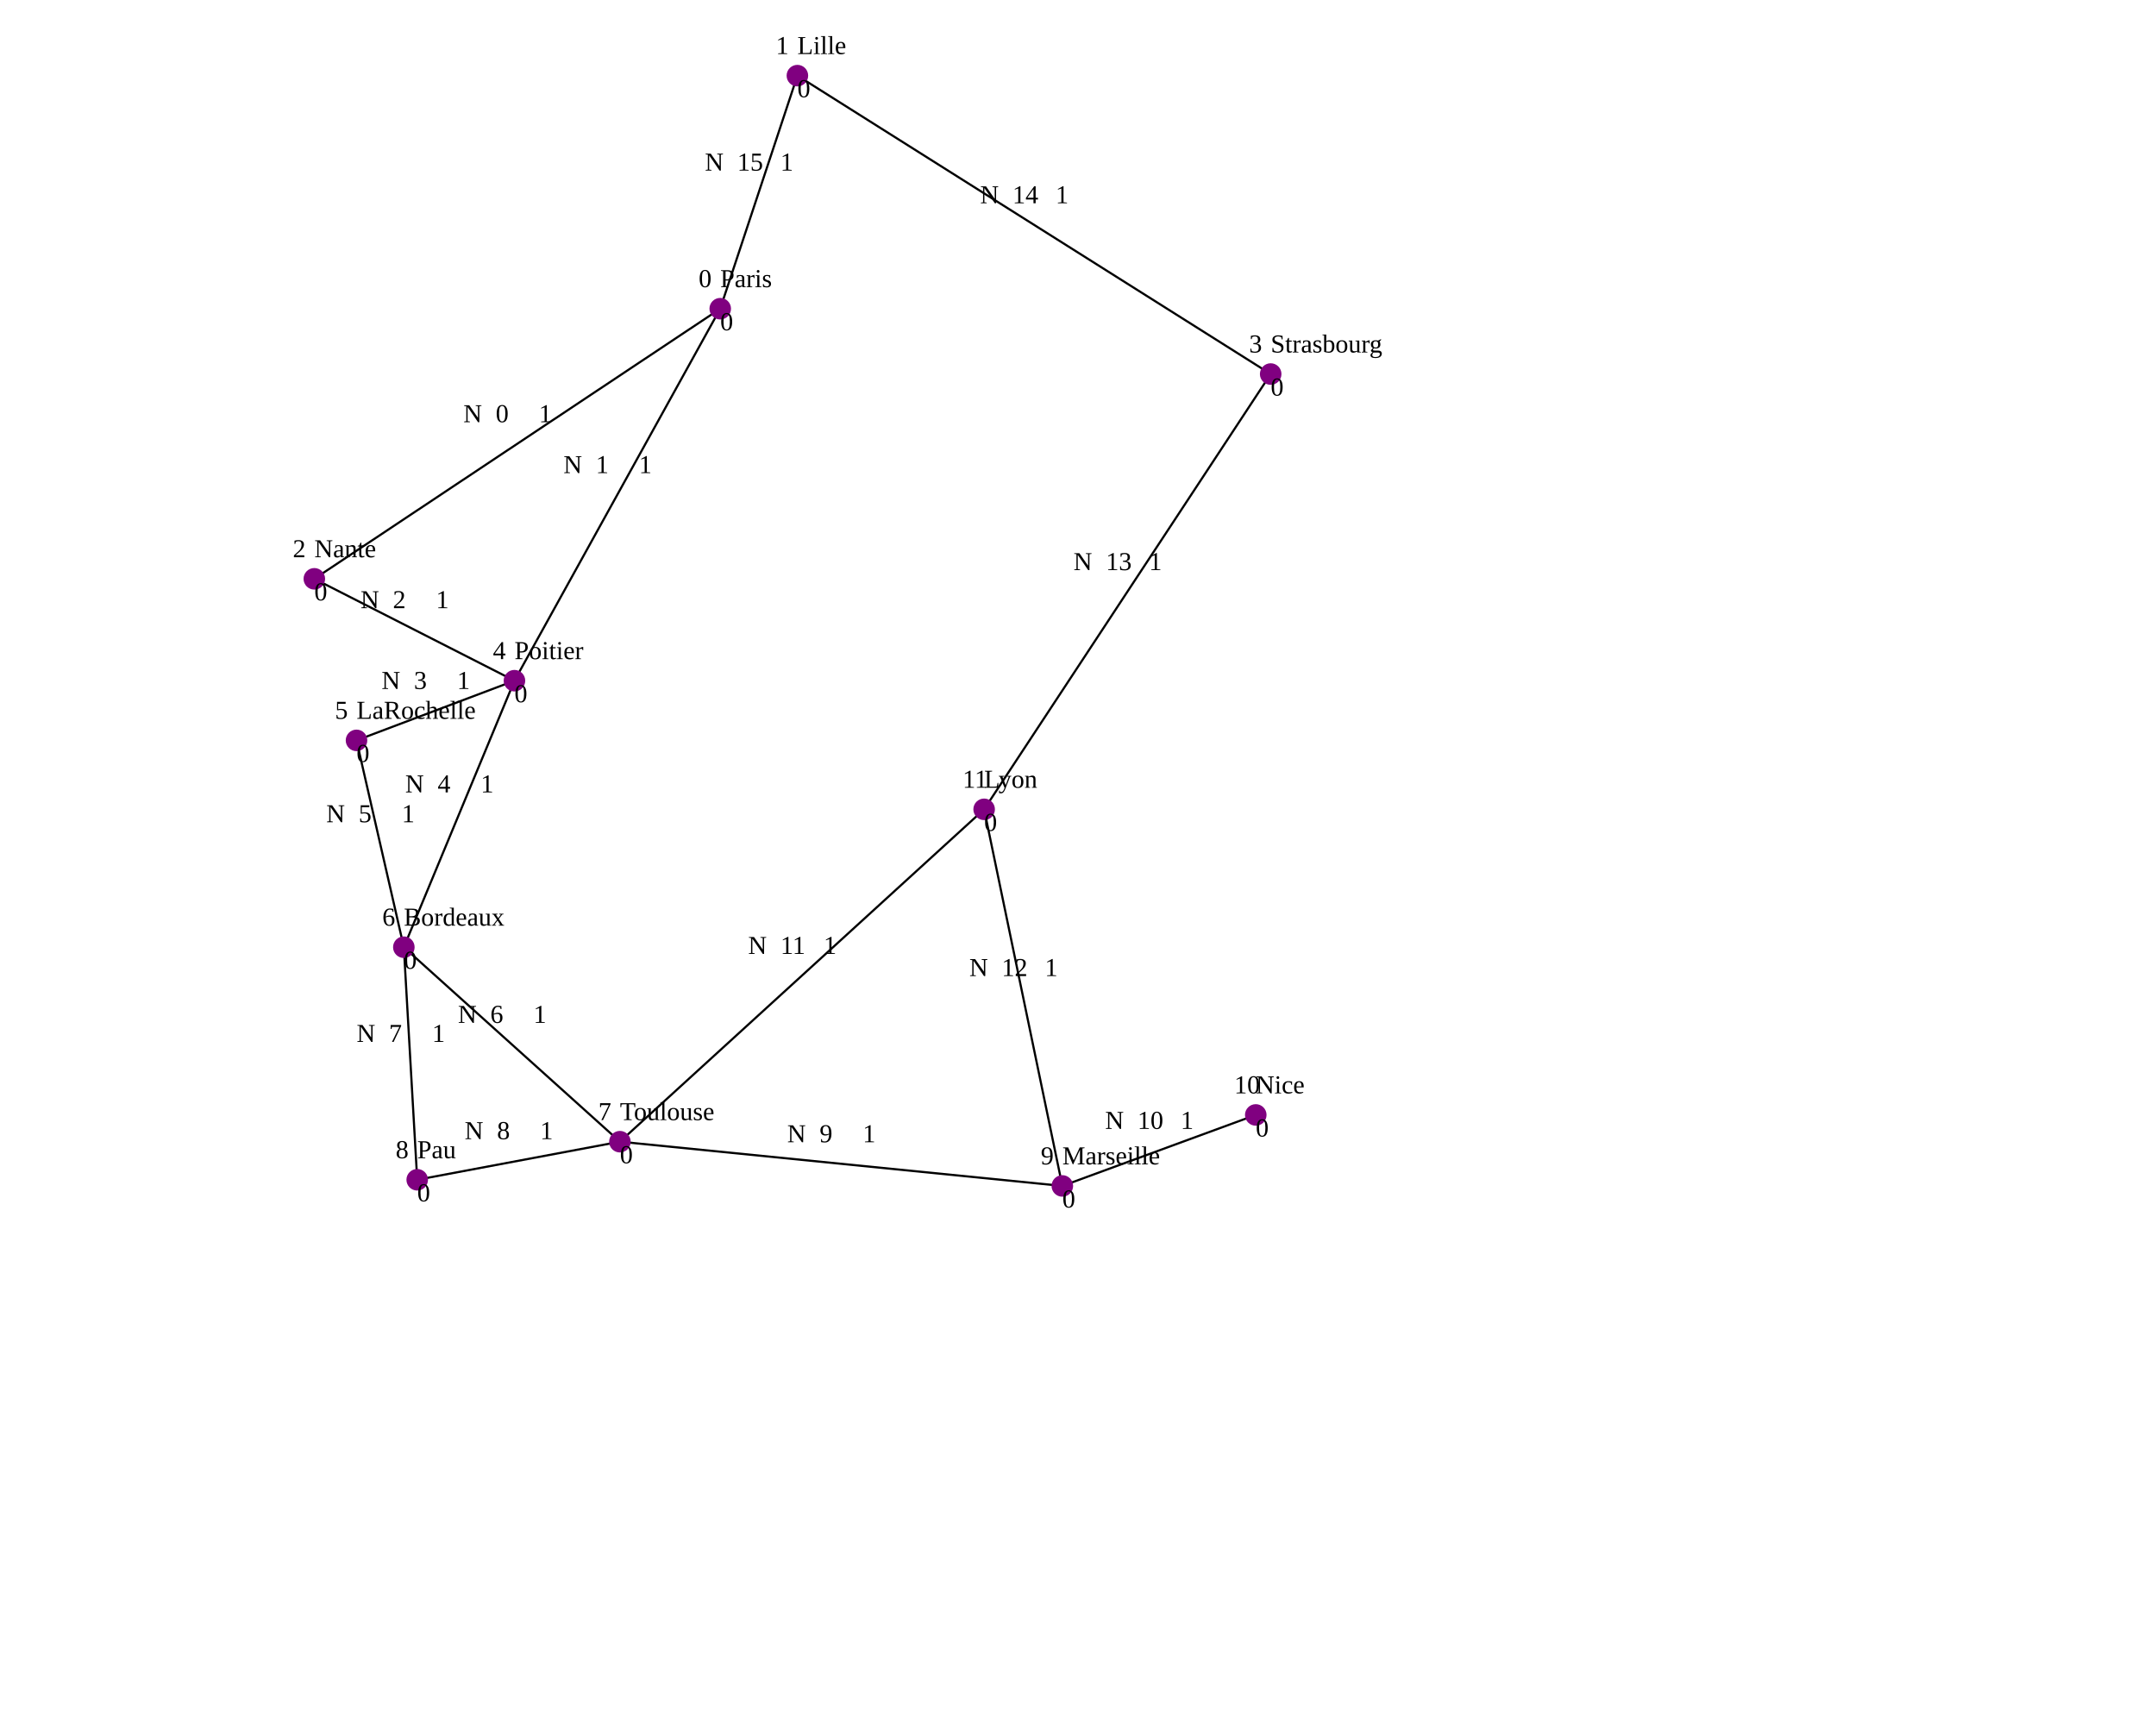
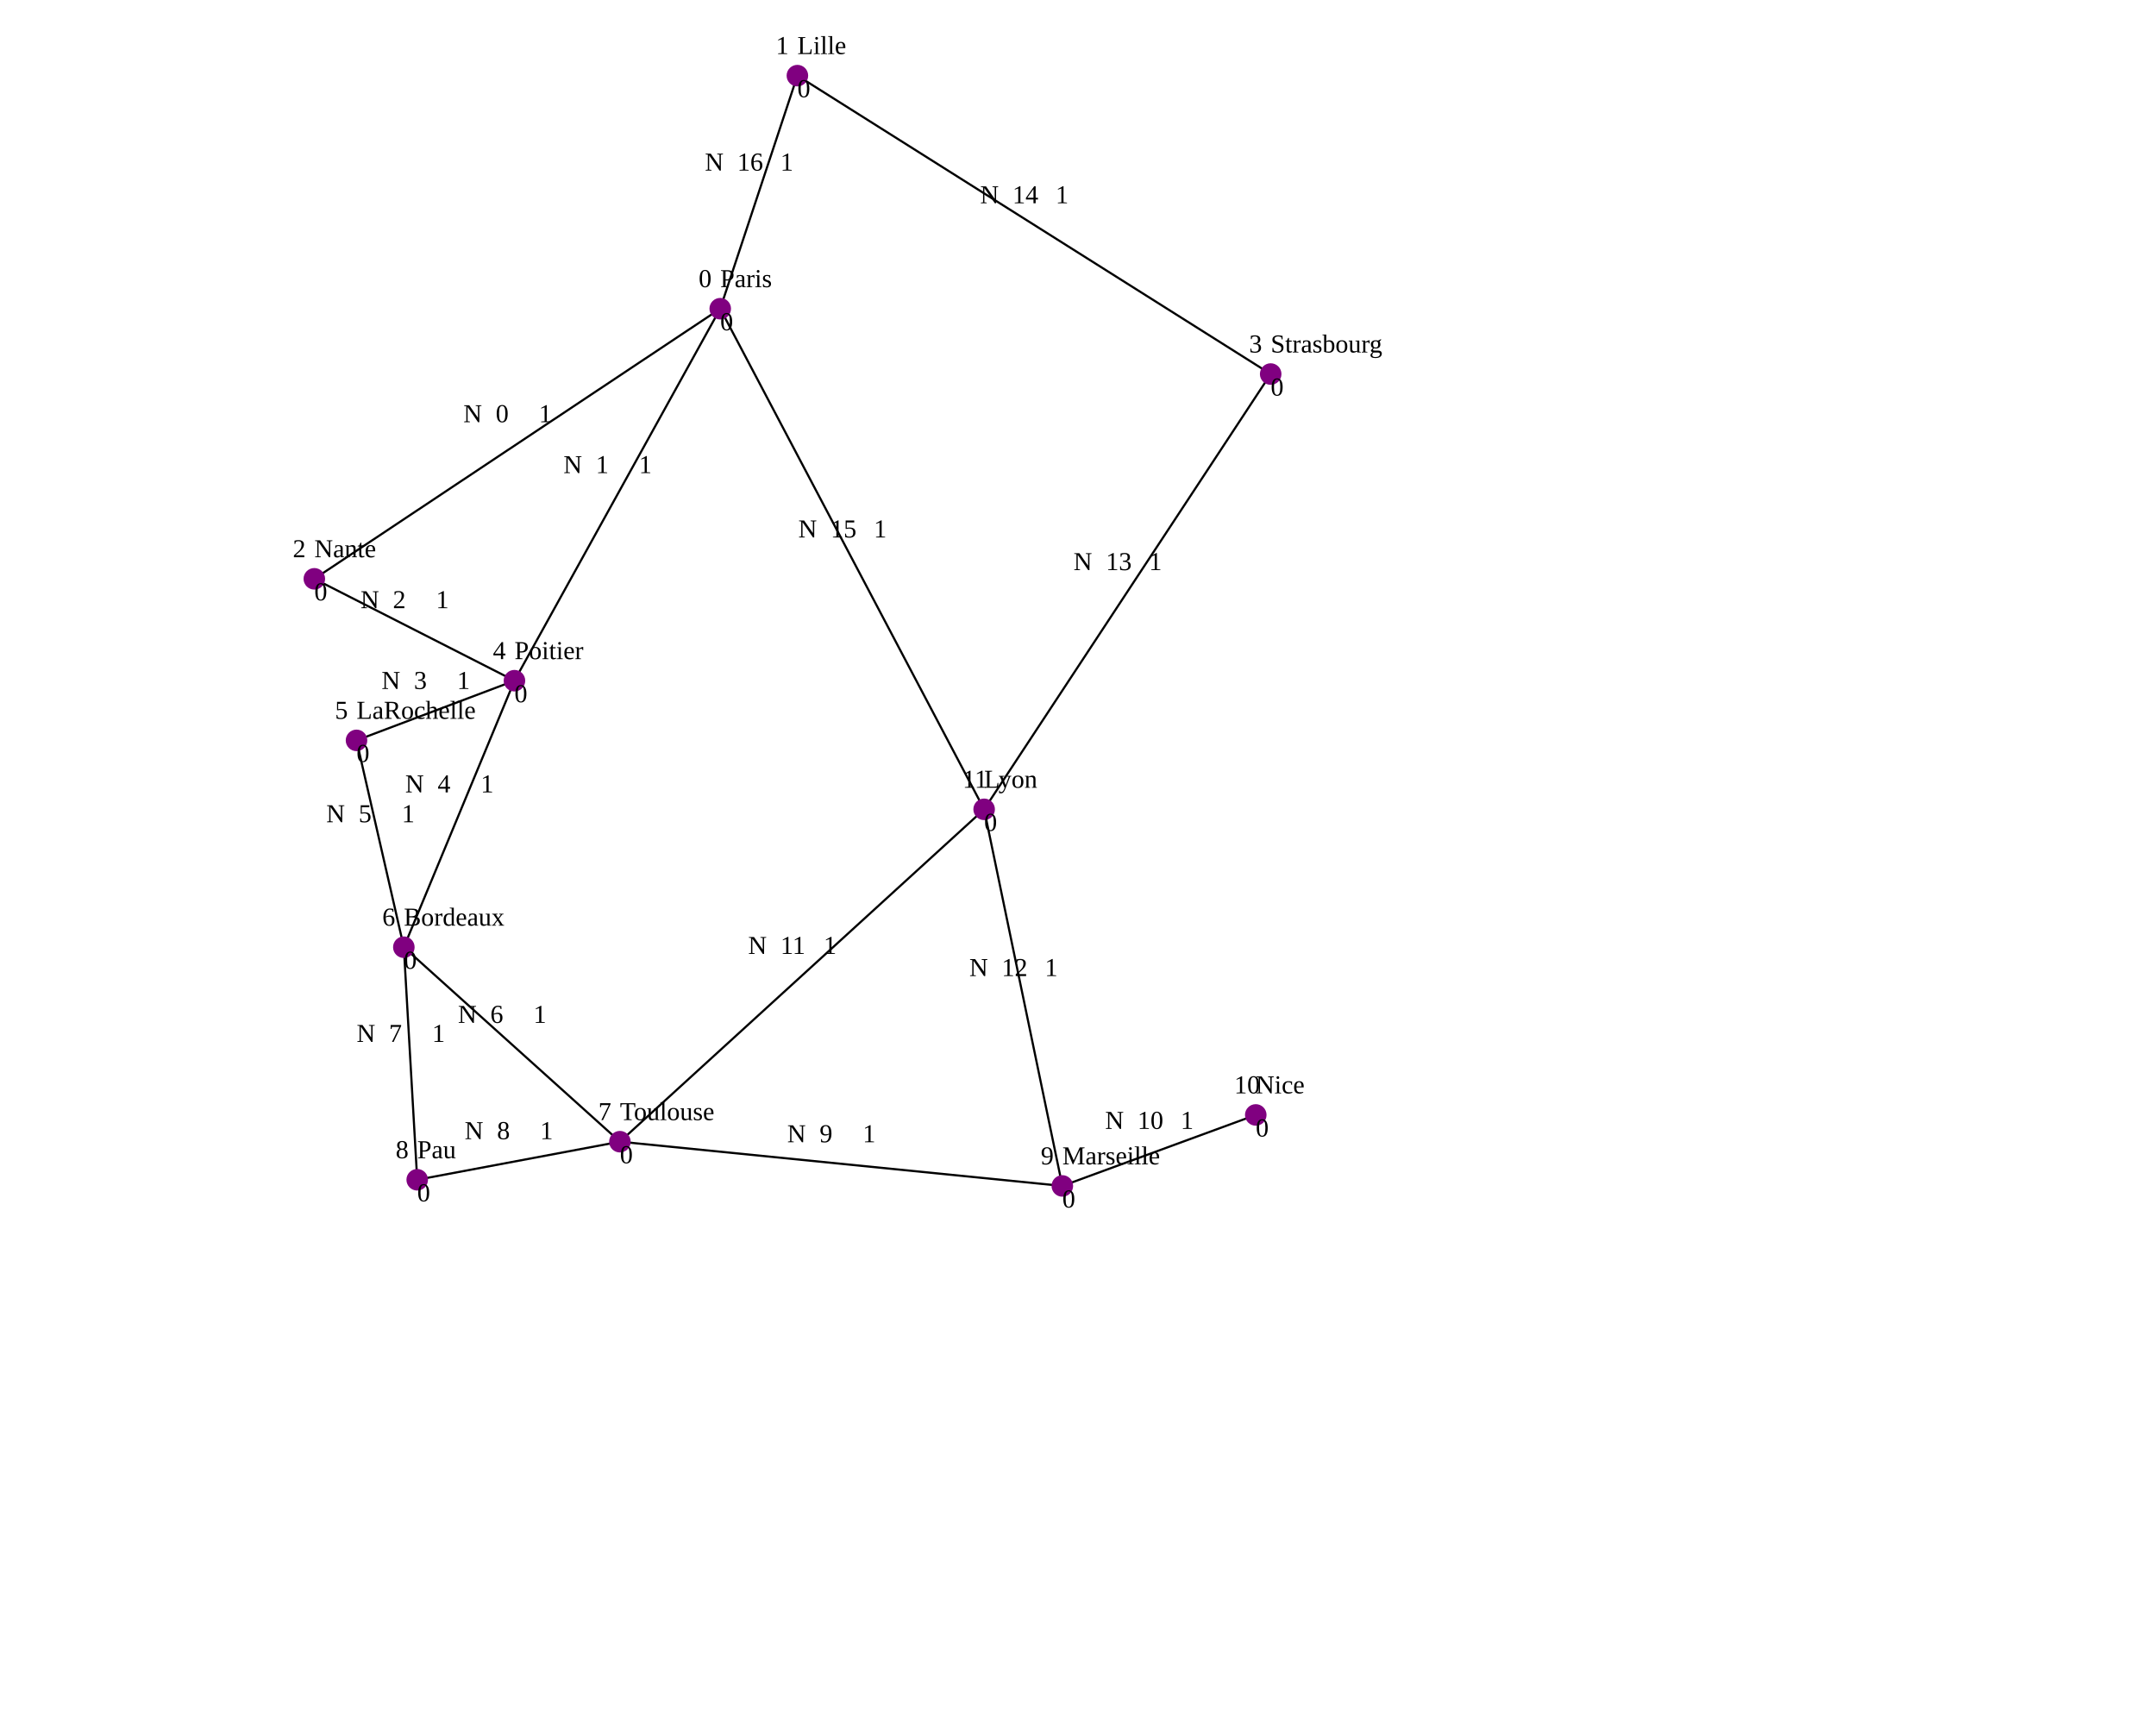
<svg xmlns="http://www.w3.org/2000/svg" version="1.1" width="1000" height="800">
  <line x1="334.056" y1="143.167" x2="145.792" y2="268.438" stroke="black" />
  <text x="214.924" y="195.803" fill="black">N</text>
  <text x="229.924" y="195.803" fill="black">0</text>
  <text x="249.924" y="195.803" fill="black">1</text>
  <line x1="334.056" y1="143.167" x2="238.612" y2="315.683" stroke="black" />
  <text x="261.334" y="219.425" fill="black">N</text>
  <text x="276.334" y="219.425" fill="black">1</text>
  <text x="296.334" y="219.425" fill="black">1</text>
  <line x1="145.792" y1="268.438" x2="238.612" y2="315.683" stroke="black" />
  <text x="167.202" y="282.061" fill="black">N</text>
  <text x="182.202" y="282.061" fill="black">2</text>
  <text x="202.202" y="282.061" fill="black">1</text>
  <line x1="238.612" y1="315.683" x2="165.358" y2="343.362" stroke="black" />
  <text x="176.985" y="319.523" fill="black">N</text>
  <text x="191.985" y="319.523" fill="black">3</text>
  <text x="211.985" y="319.523" fill="black">1</text>
  <line x1="238.612" y1="315.683" x2="187.31" y2="439.284" stroke="black" />
  <text x="187.961" y="367.484" fill="black">N</text>
  <text x="202.961" y="367.484" fill="black">4</text>
  <text x="222.961" y="367.484" fill="black">1</text>
  <line x1="165.358" y1="343.362" x2="187.31" y2="439.284" stroke="black" />
  <text x="151.334" y="381.323" fill="black">N</text>
  <text x="166.334" y="381.323" fill="black">5</text>
  <text x="186.334" y="381.323" fill="black">1</text>
  <line x1="187.31" y1="439.284" x2="287.527" y2="529.479" stroke="black" />
  <text x="212.419" y="474.382" fill="black">N</text>
  <text x="227.419" y="474.382" fill="black">6</text>
  <text x="247.419" y="474.382" fill="black">1</text>
  <line x1="187.31" y1="439.284" x2="193.514" y2="547.137" stroke="black" />
  <text x="165.412" y="483.21" fill="black">N</text>
  <text x="180.412" y="483.21" fill="black">7</text>
  <text x="200.412" y="483.21" fill="black">1</text>
  <line x1="287.527" y1="529.479" x2="193.514" y2="547.137" stroke="black" />
  <text x="215.521" y="528.308" fill="black">N</text>
  <text x="230.521" y="528.308" fill="black">8</text>
  <text x="250.521" y="528.308" fill="black">1</text>
  <line x1="287.527" y1="529.479" x2="492.733" y2="550" stroke="black" />
  <text x="365.13" y="529.74" fill="black">N</text>
  <text x="380.13" y="529.74" fill="black">9</text>
  <text x="400.13" y="529.74" fill="black">1</text>
  <line x1="492.733" y1="550" x2="582.451" y2="517.072" stroke="black" />
  <text x="512.592" y="523.536" fill="black">N</text>
  <text x="527.592" y="523.536" fill="black">10</text>
  <text x="547.592" y="523.536" fill="black">1</text>
  <line x1="287.527" y1="529.479" x2="456.464" y2="375.336" stroke="black" />
  <text x="346.996" y="442.408" fill="black">N</text>
  <text x="361.996" y="442.408" fill="black">11</text>
  <text x="381.996" y="442.408" fill="black">1</text>
  <line x1="492.733" y1="550" x2="456.464" y2="375.336" stroke="black" />
  <text x="449.599" y="452.668" fill="black">N</text>
  <text x="464.599" y="452.668" fill="black">12</text>
  <text x="484.599" y="452.668" fill="black">1</text>
  <line x1="456.464" y1="375.336" x2="589.371" y2="173.471" stroke="black" />
  <text x="497.918" y="264.403" fill="black">N</text>
  <text x="512.918" y="264.403" fill="black">13</text>
  <text x="532.918" y="264.403" fill="black">1</text>
  <line x1="589.371" y1="173.471" x2="369.848" y2="35.076" stroke="black" />
  <text x="454.61" y="94.273" fill="black">N</text>
  <text x="469.61" y="94.273" fill="black">14</text>
  <text x="489.61" y="94.273" fill="black">1</text>
+   <line x1="334.056" y1="143.167" x2="456.464" y2="375.336" stroke="black" />
+   <text x="370.26" y="249.252" fill="black">N</text>
+   <text x="385.26" y="249.252" fill="black">15</text>
+   <text x="405.26" y="249.252" fill="black">1</text>
  <line x1="334.056" y1="143.167" x2="369.848" y2="35.076" stroke="black" />
  <text x="326.952" y="79.121" fill="black">N</text>
-   <text x="341.952" y="79.121" fill="black">15</text>
+   <text x="341.952" y="79.121" fill="black">16</text>
  <text x="361.952" y="79.121" fill="black">1</text>
  <circle cx="334.056" cy="143.167" r="5" fill="purple" />
  <text x="334.056" y="133.167" fill="black">Paris</text>
  <text x="334.056" y="153.167" fill="black">0</text>
  <text x="324.056" y="133.167" fill="black">0</text>
  <circle cx="369.848" cy="35.076" r="5" fill="purple" />
  <text x="369.848" y="25.076" fill="black">Lille</text>
  <text x="369.848" y="45.076" fill="black">0</text>
  <text x="359.848" y="25.076" fill="black">1</text>
  <circle cx="145.792" cy="268.438" r="5" fill="purple" />
  <text x="145.792" y="258.438" fill="black">Nante</text>
  <text x="145.792" y="278.438" fill="black">0</text>
  <text x="135.792" y="258.438" fill="black">2</text>
  <circle cx="589.371" cy="173.471" r="5" fill="purple" />
  <text x="589.371" y="163.471" fill="black">Strasbourg</text>
  <text x="589.371" y="183.471" fill="black">0</text>
  <text x="579.371" y="163.471" fill="black">3</text>
  <circle cx="238.612" cy="315.683" r="5" fill="purple" />
  <text x="238.612" y="305.683" fill="black">Poitier</text>
  <text x="238.612" y="325.683" fill="black">0</text>
  <text x="228.612" y="305.683" fill="black">4</text>
  <circle cx="165.358" cy="343.362" r="5" fill="purple" />
  <text x="165.358" y="333.362" fill="black">LaRochelle</text>
  <text x="165.358" y="353.362" fill="black">0</text>
  <text x="155.358" y="333.362" fill="black">5</text>
  <circle cx="187.31" cy="439.284" r="5" fill="purple" />
  <text x="187.31" y="429.284" fill="black">Bordeaux</text>
  <text x="187.31" y="449.284" fill="black">0</text>
  <text x="177.31" y="429.284" fill="black">6</text>
  <circle cx="287.527" cy="529.479" r="5" fill="purple" />
  <text x="287.527" y="519.479" fill="black">Toulouse</text>
  <text x="287.527" y="539.479" fill="black">0</text>
  <text x="277.527" y="519.479" fill="black">7</text>
  <circle cx="193.514" cy="547.137" r="5" fill="purple" />
  <text x="193.514" y="537.137" fill="black">Pau</text>
  <text x="193.514" y="557.137" fill="black">0</text>
  <text x="183.514" y="537.137" fill="black">8</text>
  <circle cx="492.733" cy="550" r="5" fill="purple" />
  <text x="492.733" y="540" fill="black">Marseille</text>
  <text x="492.733" y="560" fill="black">0</text>
  <text x="482.733" y="540" fill="black">9</text>
  <circle cx="582.451" cy="517.072" r="5" fill="purple" />
  <text x="582.451" y="507.072" fill="black">Nice</text>
  <text x="582.451" y="527.072" fill="black">0</text>
  <text x="572.451" y="507.072" fill="black">10</text>
  <circle cx="456.464" cy="375.336" r="5" fill="purple" />
  <text x="456.464" y="365.336" fill="black">Lyon</text>
  <text x="456.464" y="385.336" fill="black">0</text>
  <text x="446.464" y="365.336" fill="black">11</text>
</svg>
